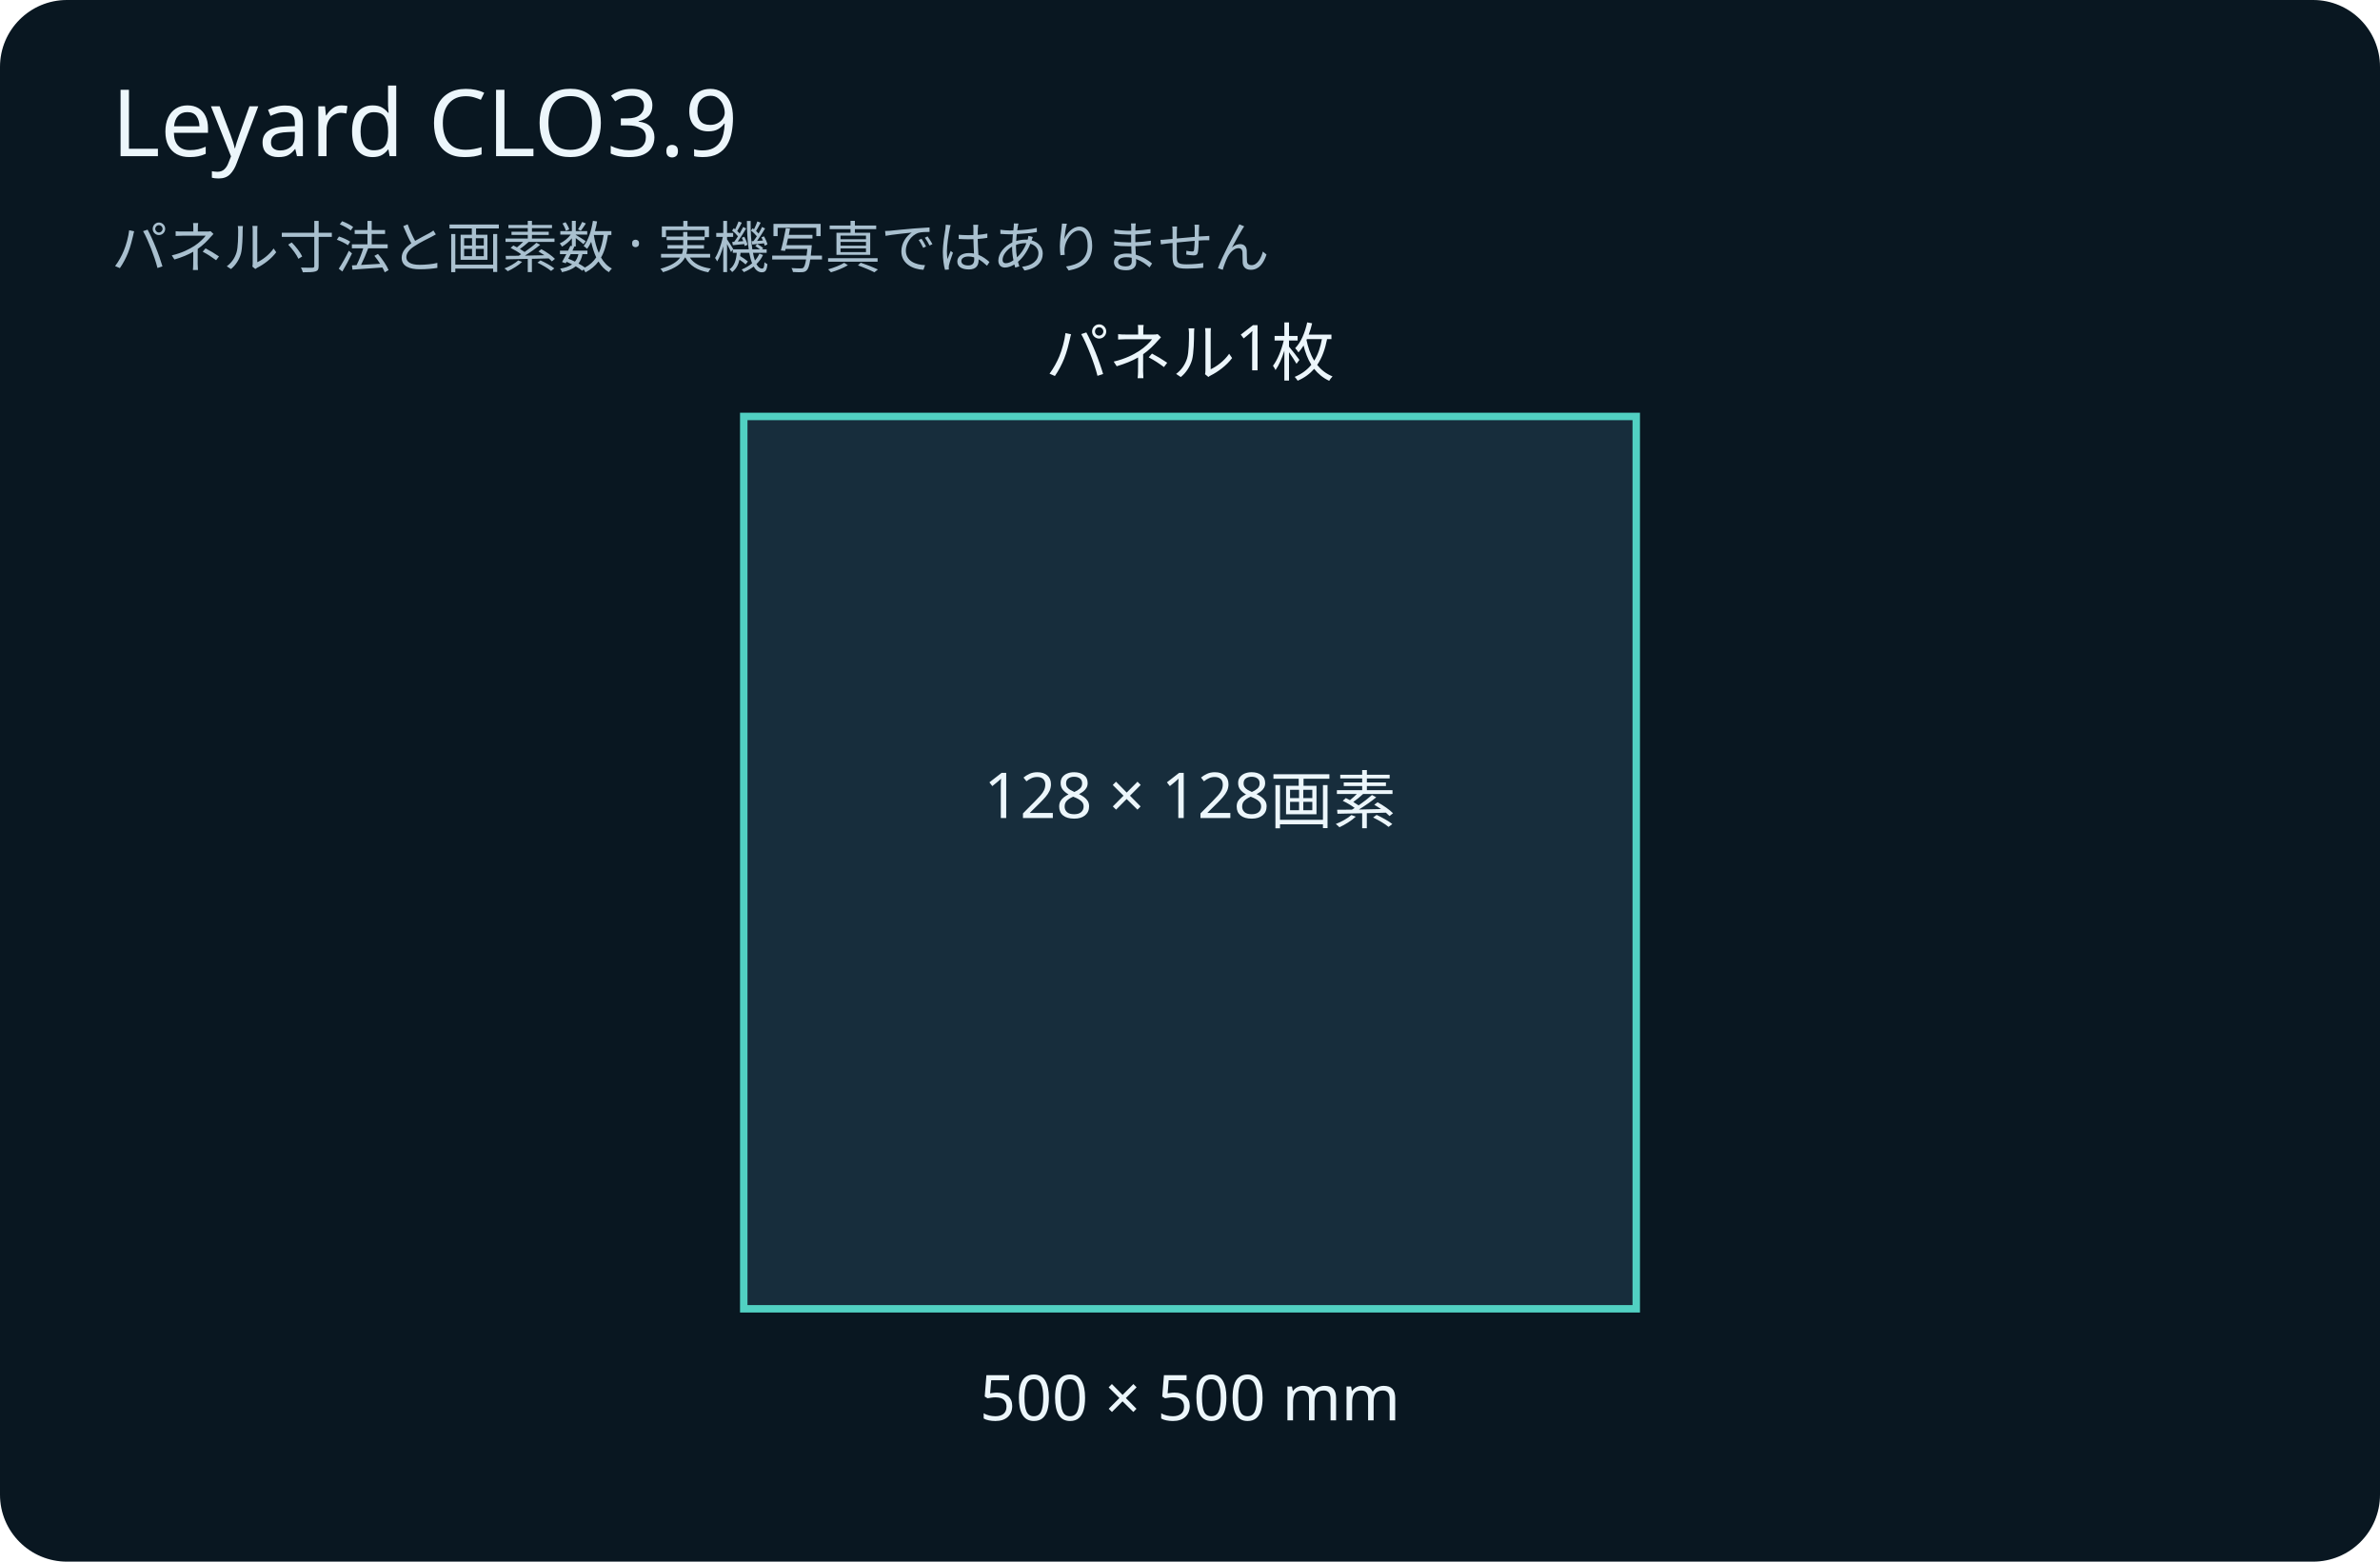
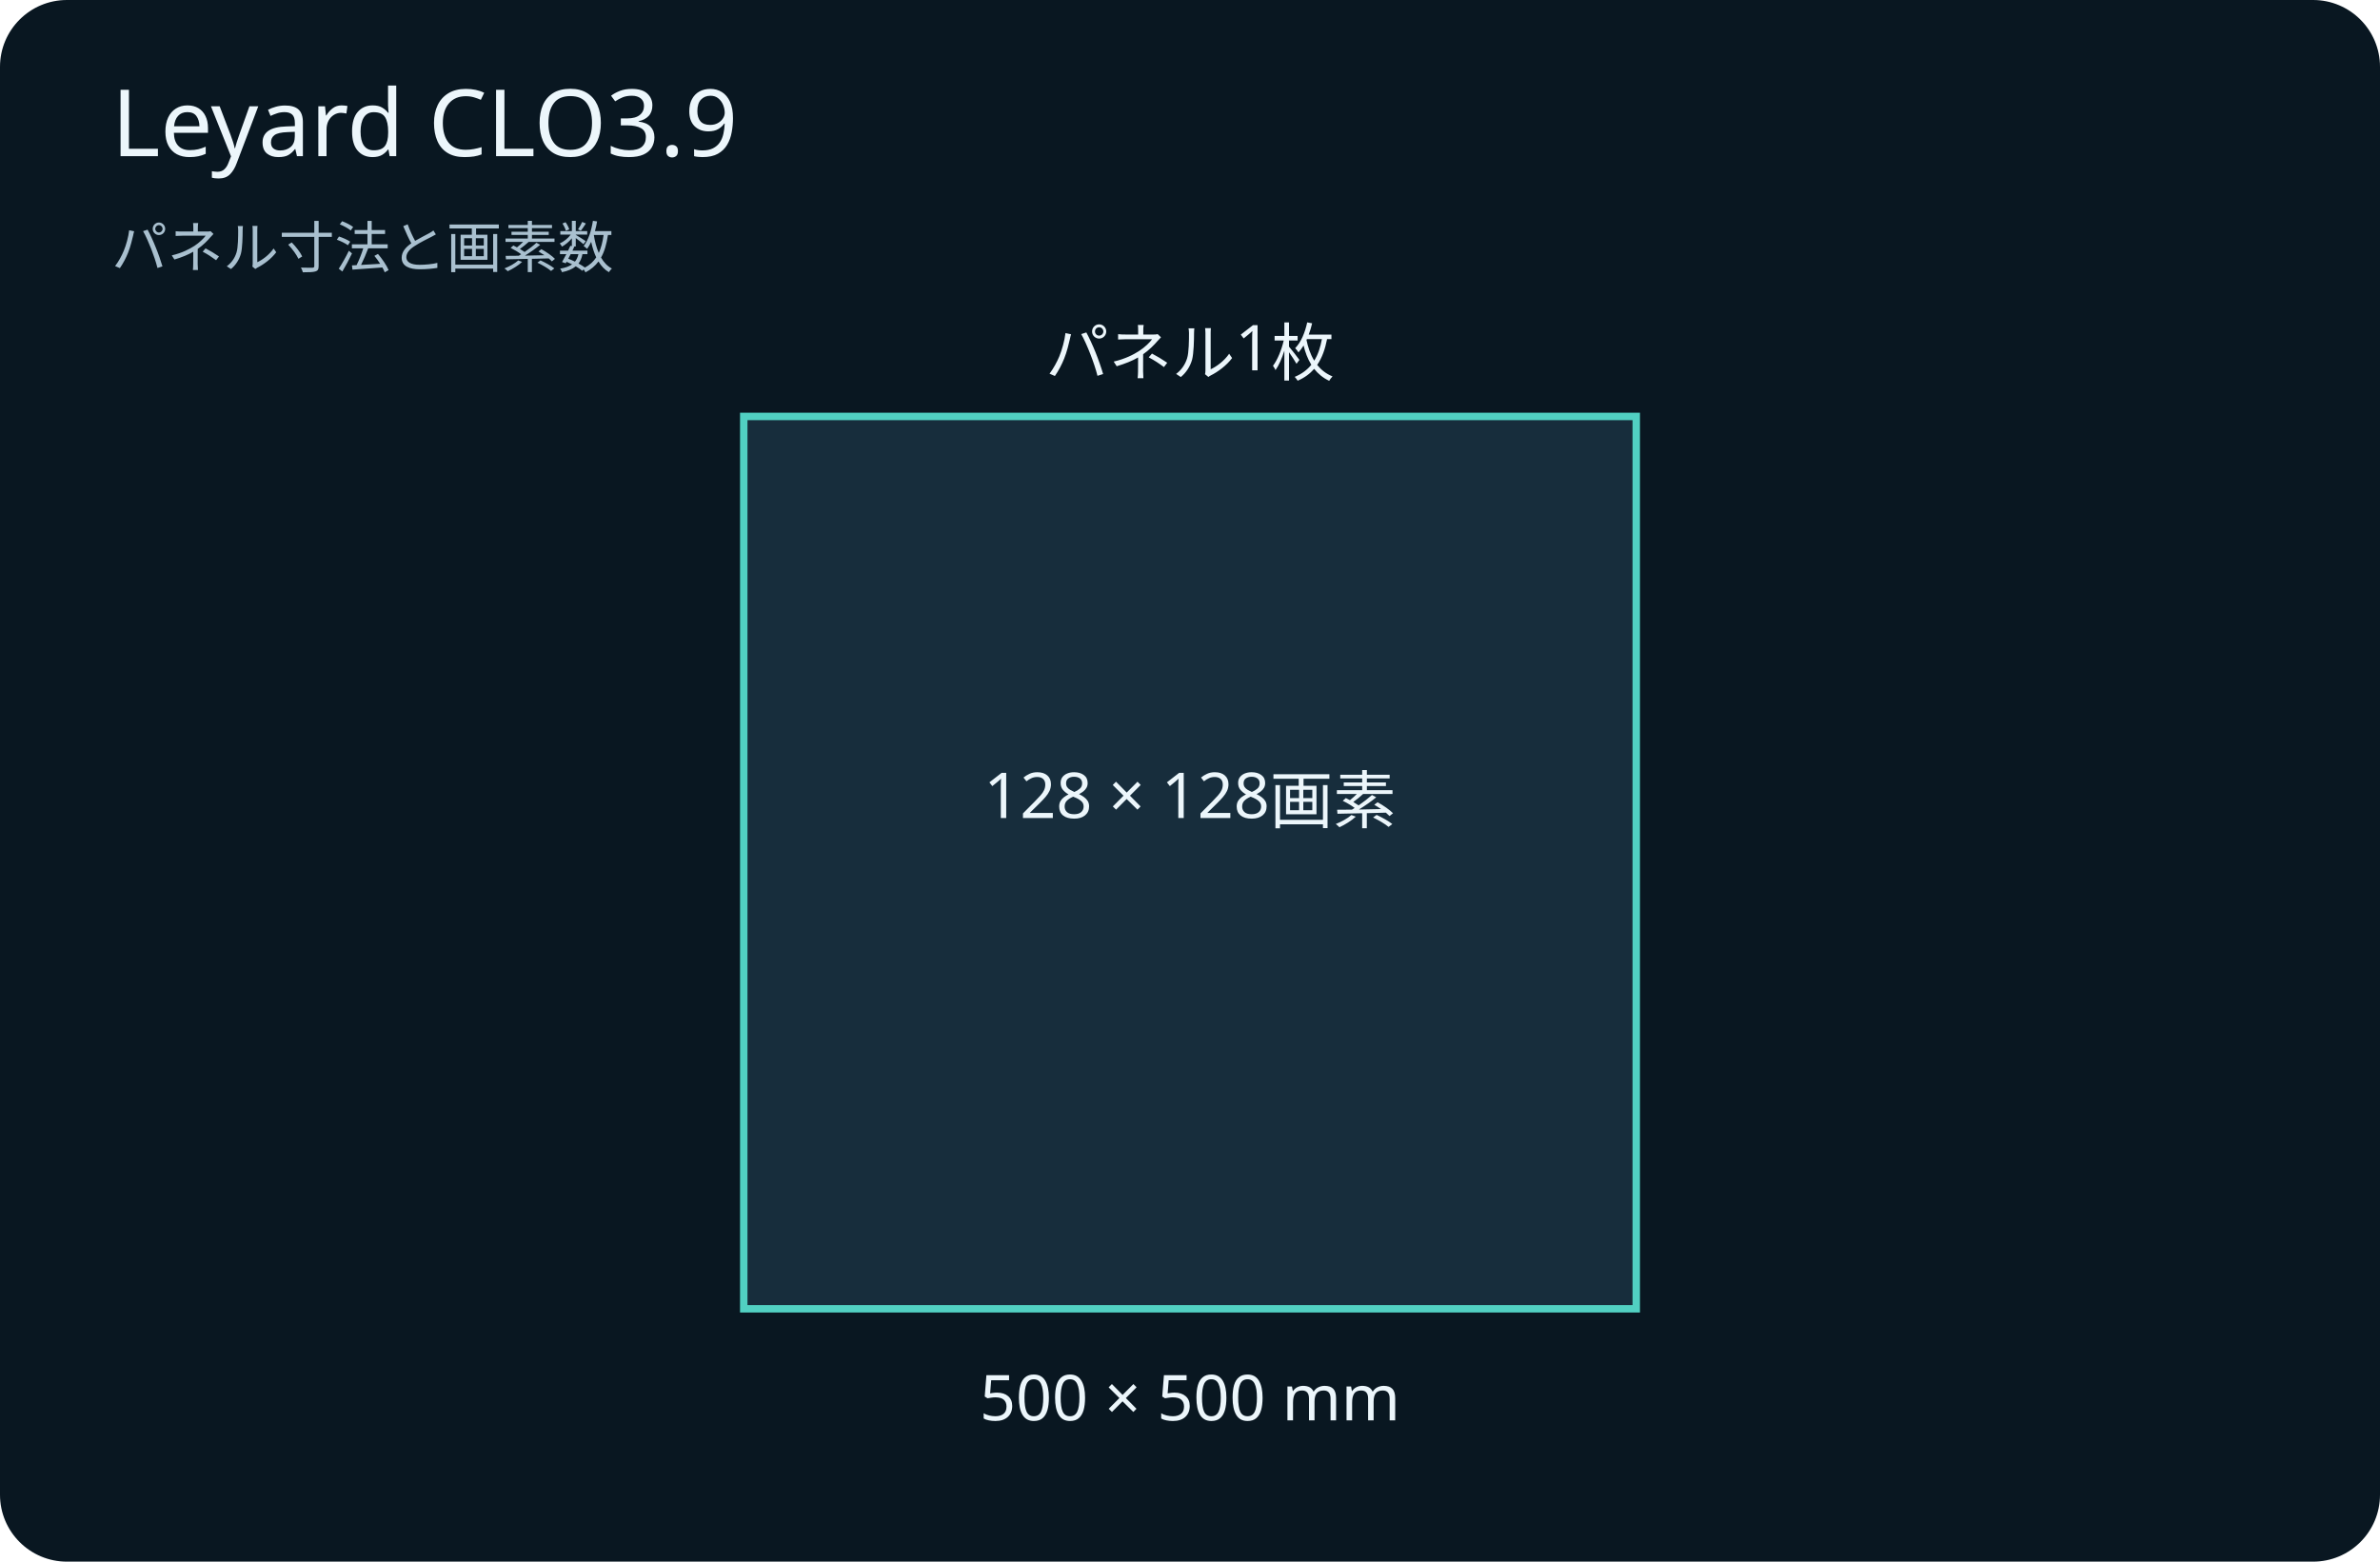
<svg xmlns="http://www.w3.org/2000/svg" width="640" height="420" viewBox="0 0 640 420">
  <rect width="640" height="420" rx="18" fill="#091721" />
  <g font-family="sans-serif" font-size="17" fill="#ecf6fb">
    <text x="30" y="42" font-size="25">Leyard CLO3.9</text>
-     <text x="30" y="72" font-size="15" fill="#a9c0cf">パネル寸法と画素数 · 実機写真ではありません</text>
+     <text x="30" y="72" font-size="15" fill="#a9c0cf">パネル寸法と画素数</text>
    <rect x="200.0" y="112" width="240.0" height="240" fill="#172d3c" stroke="#51d0c2" stroke-width="2" />
    <text x="320" y="101" text-anchor="middle">パネル1枚</text>
    <text x="320" y="220" text-anchor="middle">128 × 128画素</text>
    <text x="320" y="382" text-anchor="middle">500 × 500 mm</text>
  </g>
</svg>
